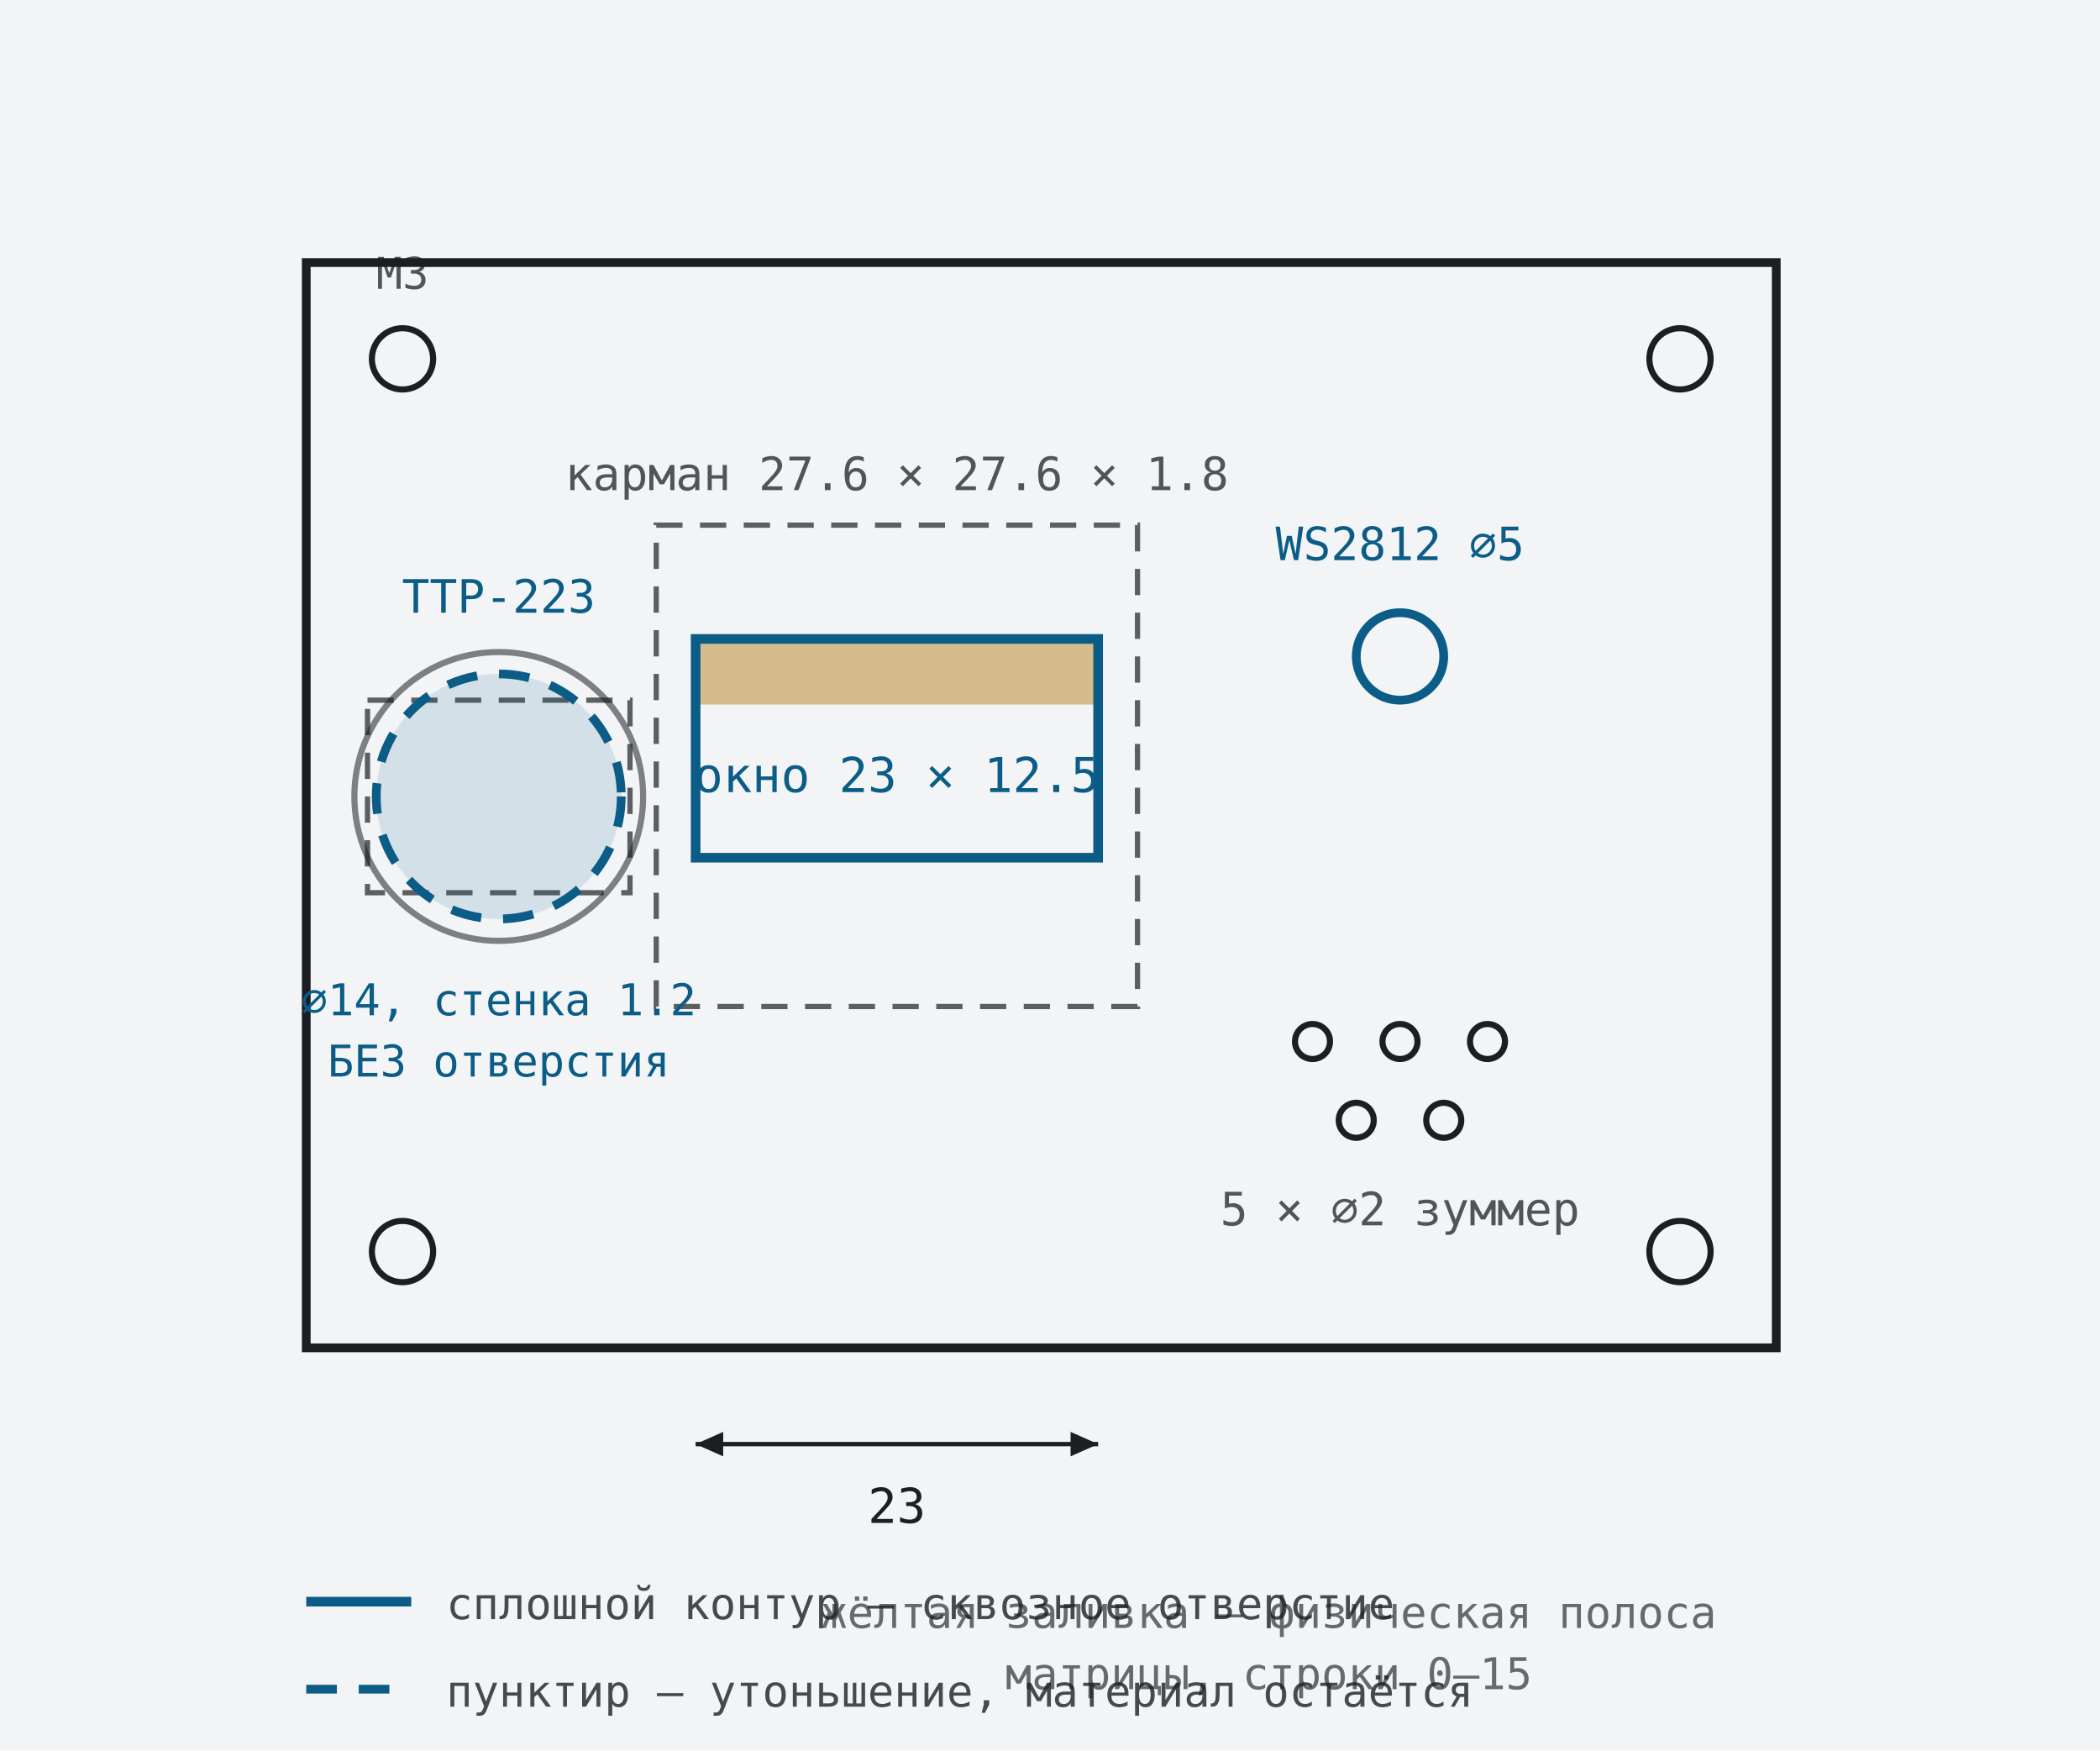
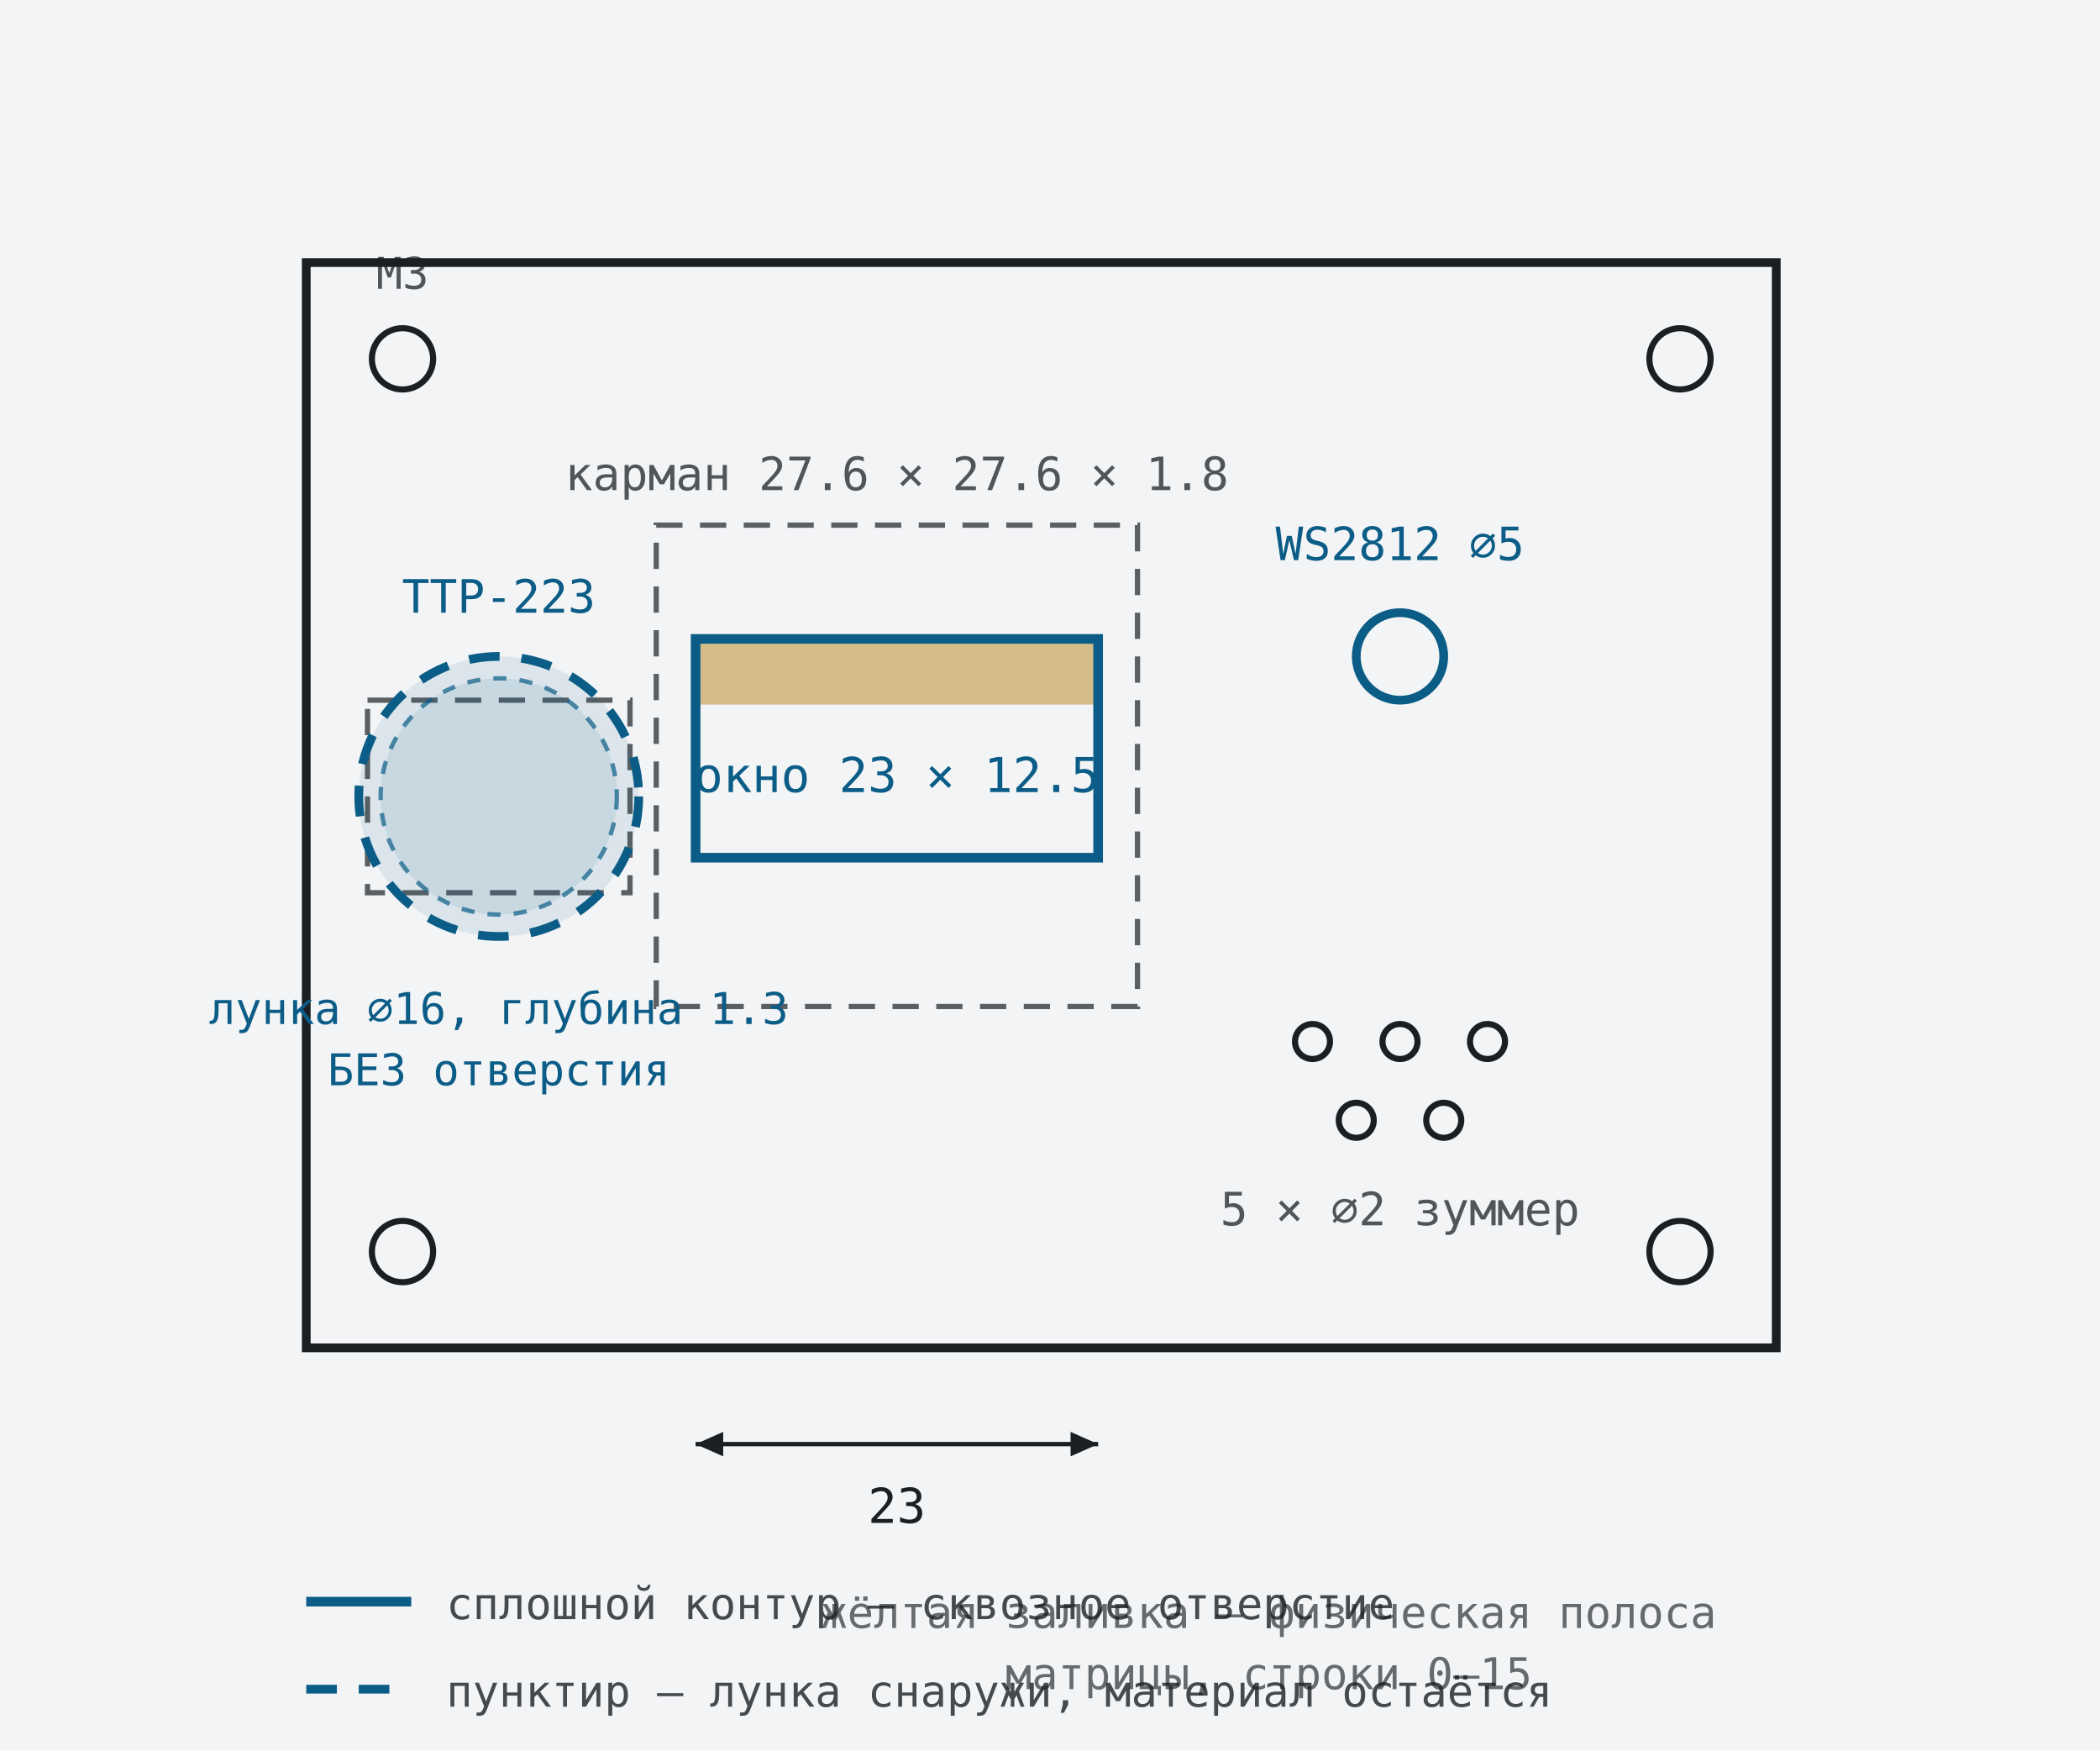
- <svg xmlns="http://www.w3.org/2000/svg" viewBox="0 0 480 400" width="480" height="400" role="img" aria-label="Вид на крышку сверху: окно дисплея 23 на 12.5 мм в посадочном кармане 27.6 мм, отверстие светодиода 5 мм, решётка зуммера из пяти отверстий 2 мм, слева сенсорная зона TTP-223 без отверстия с утоньшением стенки до 1.2 мм, четыре отверстия под винты по углам">
+ <svg xmlns="http://www.w3.org/2000/svg" viewBox="0 0 480 400" width="480" height="400" role="img" aria-label="Вид на крышку сверху: окно дисплея 23 на 12.5 мм в посадочном кармане 27.6 мм, отверстие светодиода 5 мм, решётка зуммера из пяти отверстий 2 мм, слева сенсорная зона TTP-223: лунка под палец снаружи диаметром 16 мм, отверстия нет, стенка утоньшается до 1.2 мм, четыре отверстия под винты по углам">
  <defs>
    <marker id="ar3" viewBox="0 0 10 10" refX="9" refY="5" markerWidth="7" markerHeight="7" orient="auto-start-reverse">
      <path d="M0,1 L9,5 L0,9 z" fill="#1B1F24" />
    </marker>
  </defs>
  <rect x="0" y="0" width="480" height="400" fill="#F2F4F6" />
  <rect x="70" y="60" width="336" height="248" fill="none" stroke="#1B1F24" stroke-width="2" />
  <rect x="150" y="120" width="110" height="110" fill="none" stroke="#1B1F24" stroke-width="1.2" stroke-dasharray="6 4" opacity=".7" />
  <text x="205" y="112" font-family="ui-monospace, Menlo, monospace" font-size="10.5" text-anchor="middle" fill="#1B1F24" opacity=".75">карман 27.6 × 27.6 × 1.8</text>
  <rect x="159" y="146" width="92" height="15" fill="#B07708" opacity=".45" />
  <rect x="159" y="146" width="92" height="50" fill="none" stroke="#0B5C86" stroke-width="2.2" />
  <text x="205" y="181" font-family="ui-monospace, Menlo, monospace" font-size="11" text-anchor="middle" fill="#0B5C86">окно 23 × 12.5</text>
  <circle cx="320" cy="150" r="10" fill="none" stroke="#0B5C86" stroke-width="2" />
  <text x="320" y="128" font-family="ui-monospace, Menlo, monospace" font-size="10.5" text-anchor="middle" fill="#0B5C86">WS2812 ⌀5</text>
  <circle cx="300" cy="238" r="4" fill="none" stroke="#1B1F24" stroke-width="1.4" />
  <circle cx="320" cy="238" r="4" fill="none" stroke="#1B1F24" stroke-width="1.4" />
  <circle cx="340" cy="238" r="4" fill="none" stroke="#1B1F24" stroke-width="1.4" />
  <circle cx="310" cy="256" r="4" fill="none" stroke="#1B1F24" stroke-width="1.4" />
  <circle cx="330" cy="256" r="4" fill="none" stroke="#1B1F24" stroke-width="1.4" />
  <text x="320" y="280" font-family="ui-monospace, Menlo, monospace" font-size="10.5" text-anchor="middle" fill="#1B1F24" opacity=".75">5 × ⌀2 зуммер</text>
  <rect x="84" y="160" width="60" height="44" fill="none" stroke="#1B1F24" stroke-width="1.2" stroke-dasharray="6 4" opacity=".7" />
-   <circle cx="114" cy="182" r="28" fill="#0B5C86" opacity=".13" />
-   <circle cx="114" cy="182" r="28" fill="none" stroke="#0B5C86" stroke-width="2" stroke-dasharray="7 5" />
-   <circle cx="114" cy="182" r="33" fill="none" stroke="#1B1F24" stroke-width="1.4" opacity=".55" />
+   <circle cx="114" cy="182" r="32" fill="#0B5C86" opacity=".10" />
+   <circle cx="114" cy="182" r="27" fill="#0B5C86" opacity=".10" />
+   <circle cx="114" cy="182" r="32" fill="none" stroke="#0B5C86" stroke-width="2" stroke-dasharray="7 5" />
+   <circle cx="114" cy="182" r="27" fill="none" stroke="#0B5C86" stroke-width="1" stroke-dasharray="3 3" opacity=".7" />
  <text x="114" y="140" font-family="ui-monospace, Menlo, monospace" font-size="10.5" text-anchor="middle" fill="#0B5C86">TTP-223</text>
-   <text x="114" y="232" font-family="ui-monospace, Menlo, monospace" font-size="10" text-anchor="middle" fill="#0B5C86">⌀14, стенка 1.2</text>
-   <text x="114" y="246" font-family="ui-monospace, Menlo, monospace" font-size="10" text-anchor="middle" fill="#0B5C86">БЕЗ отверстия</text>
+   <text x="114" y="234" font-family="ui-monospace, Menlo, monospace" font-size="10" text-anchor="middle" fill="#0B5C86">лунка ⌀16, глубина 1.3</text>
+   <text x="114" y="248" font-family="ui-monospace, Menlo, monospace" font-size="10" text-anchor="middle" fill="#0B5C86">БЕЗ отверстия</text>
  <circle cx="92" cy="82" r="7" fill="none" stroke="#1B1F24" stroke-width="1.4" />
  <circle cx="384" cy="82" r="7" fill="none" stroke="#1B1F24" stroke-width="1.4" />
  <circle cx="92" cy="286" r="7" fill="none" stroke="#1B1F24" stroke-width="1.4" />
  <circle cx="384" cy="286" r="7" fill="none" stroke="#1B1F24" stroke-width="1.4" />
  <text x="92" y="66" font-family="ui-monospace, Menlo, monospace" font-size="10" text-anchor="middle" fill="#1B1F24" opacity=".75">M3</text>
  <line x1="159" y1="330" x2="251" y2="330" stroke="#1B1F24" stroke-width="1" marker-start="url(#ar3)" marker-end="url(#ar3)" />
  <text x="205" y="348" font-family="ui-monospace, Menlo, monospace" font-size="11" text-anchor="middle" fill="#1B1F24">23</text>
  <line x1="70" y1="366" x2="94" y2="366" stroke="#0B5C86" stroke-width="2.2" />
  <text x="102" y="370" font-family="ui-monospace, Menlo, monospace" font-size="10" fill="#1B1F24" opacity=".8">сплошной контур — сквозное отверстие</text>
  <line x1="70" y1="386" x2="94" y2="386" stroke="#0B5C86" stroke-width="2" stroke-dasharray="7 5" />
-   <text x="102" y="390" font-family="ui-monospace, Menlo, monospace" font-size="10" fill="#1B1F24" opacity=".8">пунктир — утоньшение, материал остаётся</text>
+   <text x="102" y="390" font-family="ui-monospace, Menlo, monospace" font-size="10" fill="#1B1F24" opacity=".8">пунктир — лунка снаружи, материал остаётся</text>
  <text x="290" y="372" font-family="ui-monospace, Menlo, monospace" font-size="10" text-anchor="middle" fill="#1B1F24" opacity=".65">жёлтая заливка — физическая полоса</text>
  <text x="290" y="386" font-family="ui-monospace, Menlo, monospace" font-size="10" text-anchor="middle" fill="#1B1F24" opacity=".65">матрицы, строки 0–15</text>
</svg>
